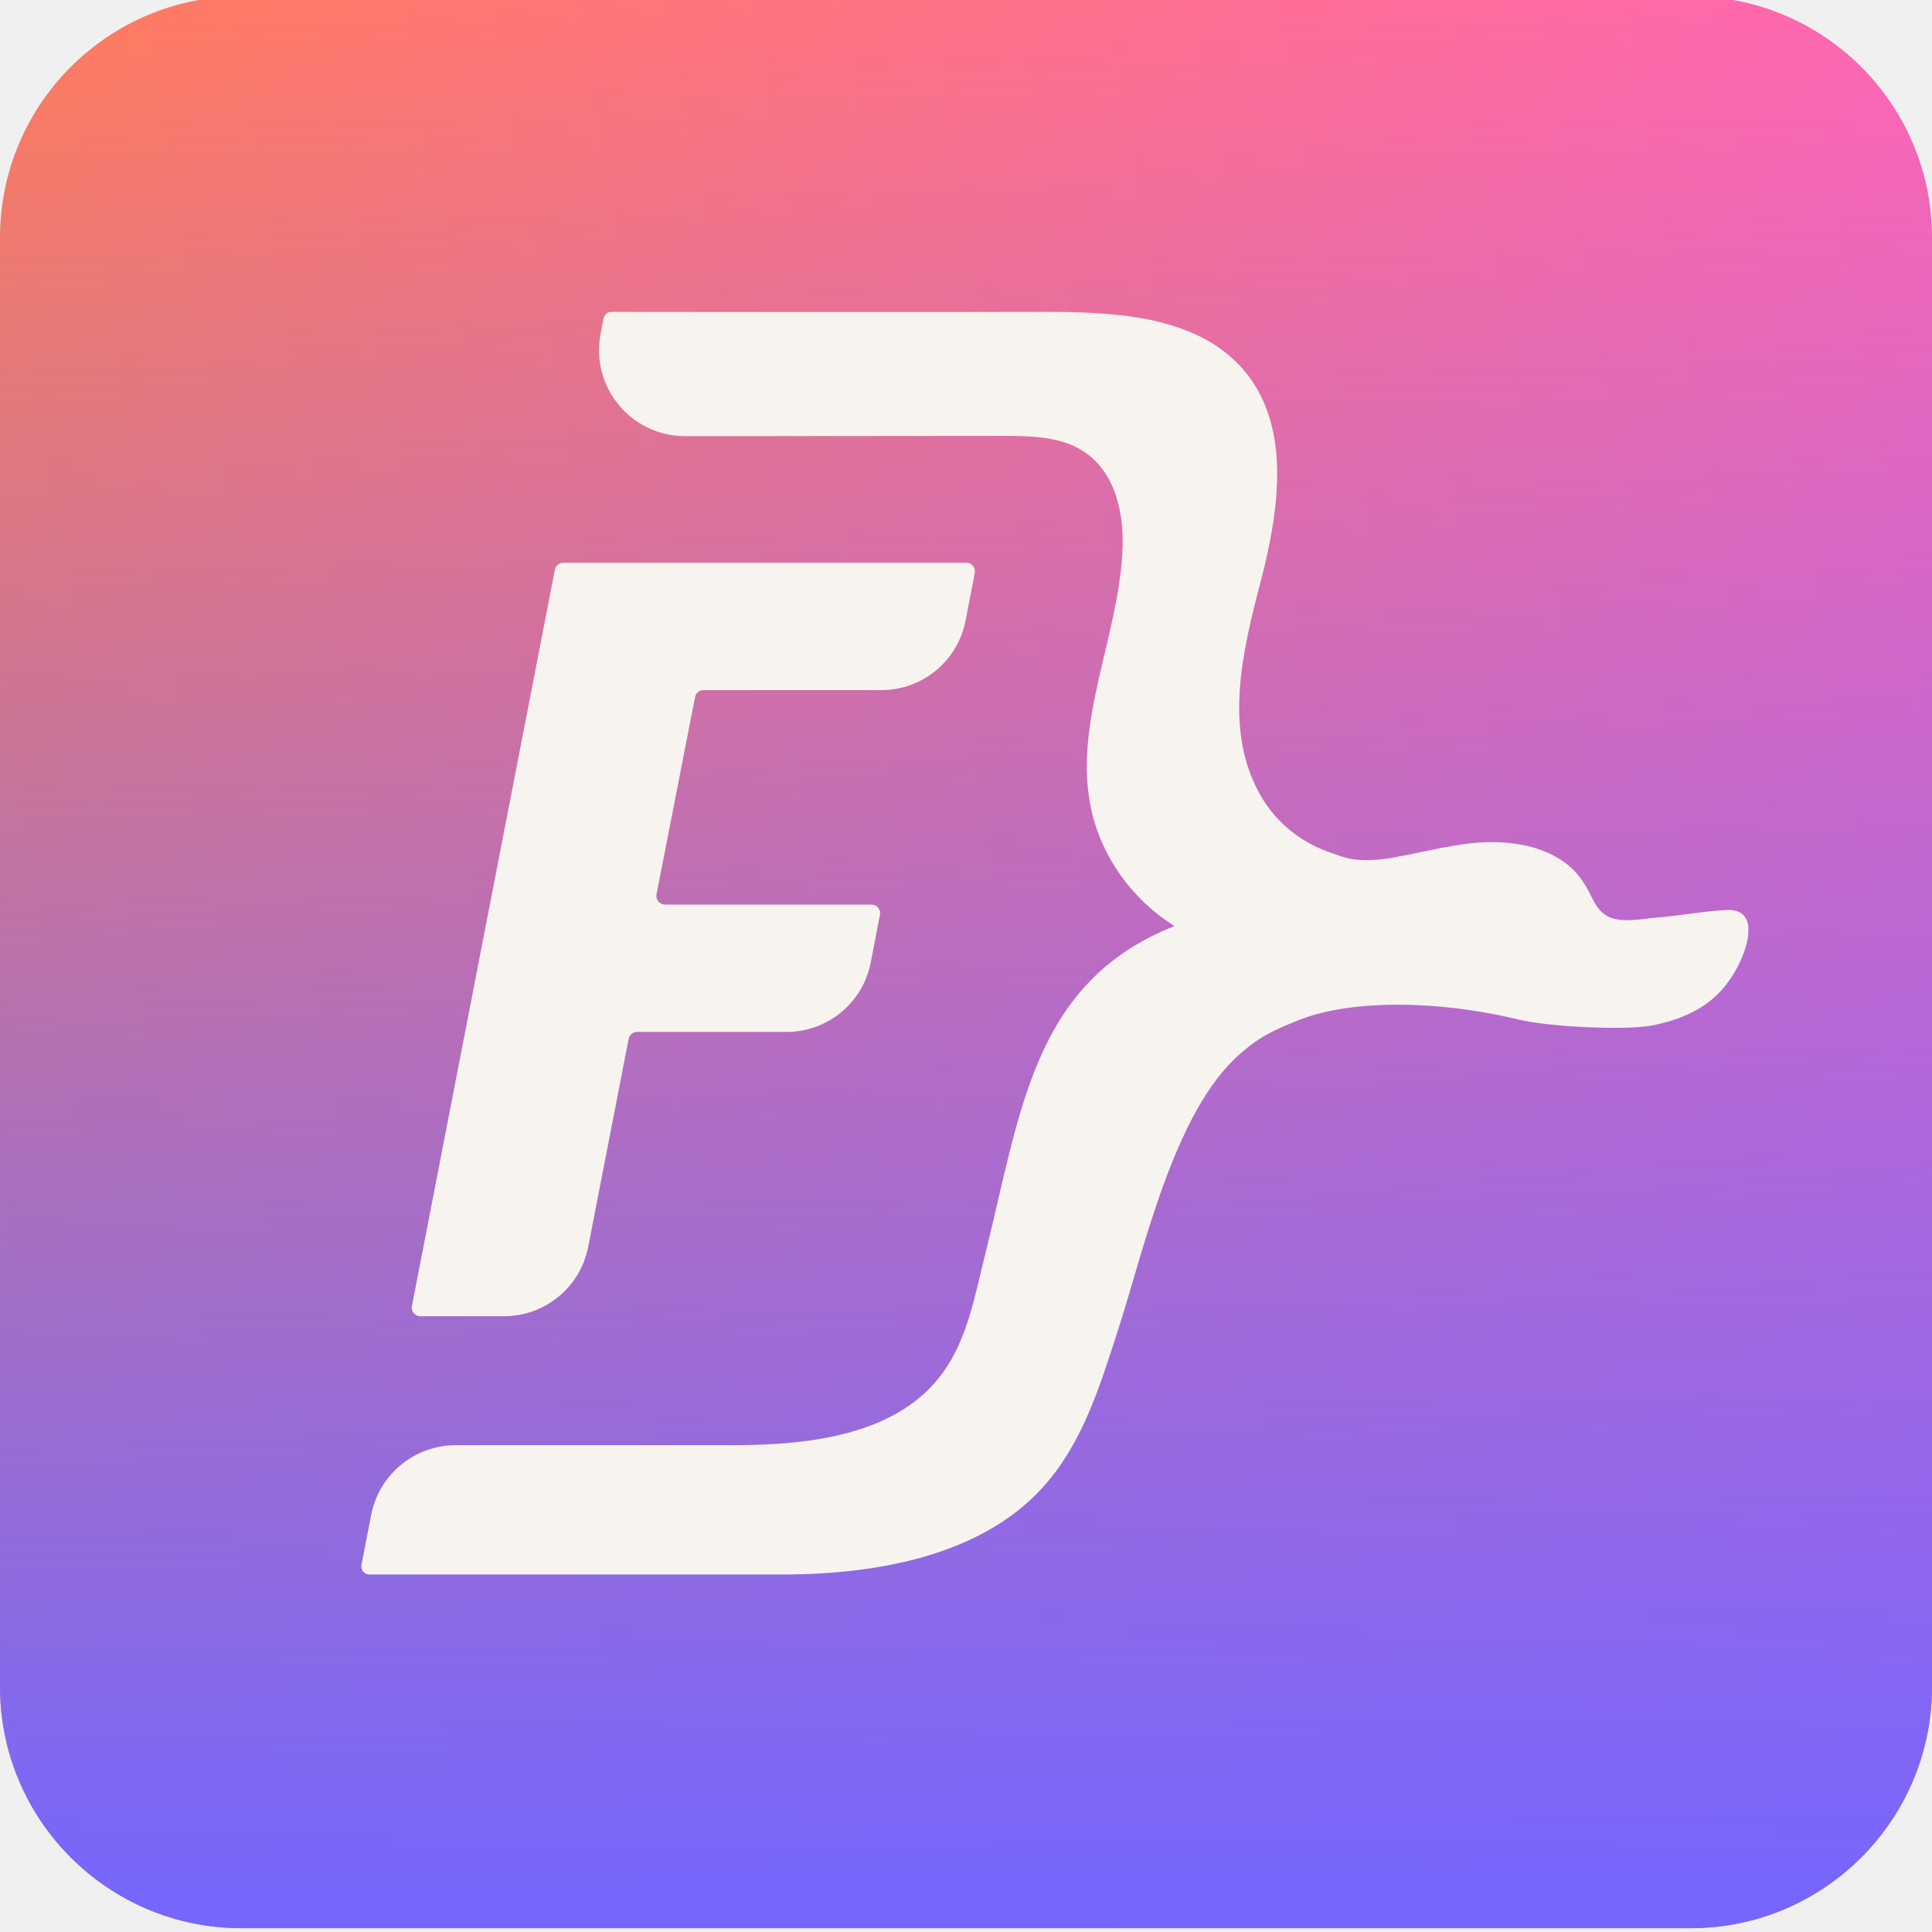
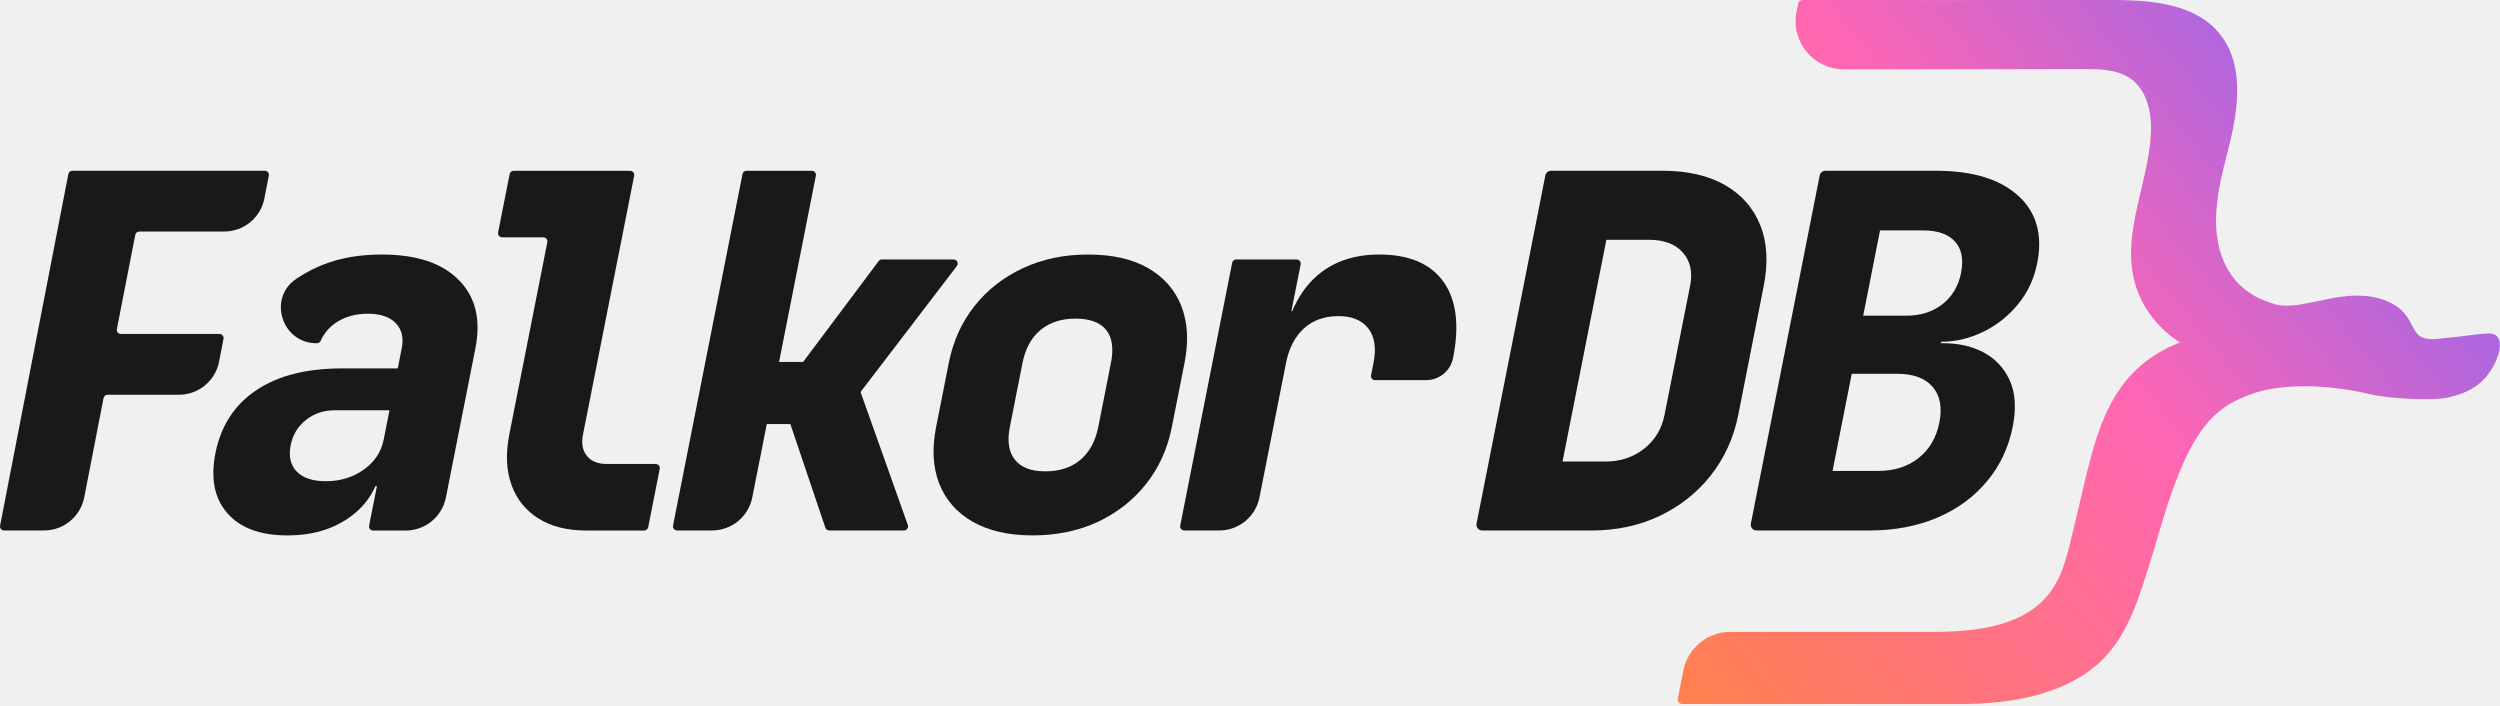
- <svg xmlns="http://www.w3.org/2000/svg" width="512px" height="512px" viewBox="0 0 512 512" version="1.1">
+ <svg xmlns="http://www.w3.org/2000/svg" width="861" height="243" viewBox="0 0 861 243" fill="none">
+   <g clip-path="url(#clip0_1036_2257)">
+     <path d="M157.99 96.4C152.19 90.57 143.38 87.66 131.53 87.66C119.68 87.66 110.5 90.41 102.25 95.89C102.16 95.94 102.08 96 102 96.06C92.13 102.72 97.08 118.21 108.98 118.21H109.17C109.73 118.21 110.23 117.85 110.46 117.34C111.68 114.59 113.64 112.39 116.32 110.74C119.27 108.94 122.71 108.04 126.67 108.04C130.95 108.04 134.16 109.11 136.26 111.25C138.37 113.41 139.08 116.3 138.36 119.91L136.99 126.88H117.69C105.51 126.88 95.69 129.39 88.21 134.42C80.72 139.45 76.06 146.68 74.2 156.06C72.48 164.78 73.84 171.67 78.32 176.76C82.77 181.86 89.7 184.4 99.06 184.4C107.41 184.4 114.5 182.34 120.34 178.21C124.41 175.32 127.4 171.73 129.3 167.42H129.82L127.12 181.01C126.95 181.89 127.62 182.71 128.5 182.71H139.74C146.48 182.71 152.26 177.94 153.57 171.33L163.74 119.91C165.68 110.07 163.77 102.24 157.99 96.41V96.4ZM132.16 151.31C131.32 155.61 129.02 159.09 125.28 161.74C121.53 164.4 117.19 165.73 112.22 165.73C107.71 165.73 104.37 164.63 102.21 162.42C100.06 160.22 99.35 157.19 100.11 153.34C100.83 149.73 102.59 146.82 105.4 144.6C108.2 142.4 111.51 141.3 115.35 141.3H134.13L132.16 151.31Z" fill="#191919" />
+     <path d="M225.81 159.79H208.92C205.88 159.79 203.6 158.86 202.12 156.99C200.62 155.13 200.18 152.67 200.79 149.61L218.41 60.51C218.58 59.64 217.91 58.83 217.02 58.83H176.91C176.23 58.83 175.66 59.31 175.52 59.96L171.55 80.05C171.38 80.92 172.05 81.73 172.93 81.73H187.11C188 81.73 188.67 82.55 188.5 83.42L175.41 149.61C174.11 156.17 174.35 161.95 176.13 166.92C177.91 171.9 181.01 175.78 185.42 178.55C189.83 181.33 195.32 182.71 201.86 182.71H221.85C222.53 182.71 223.1 182.23 223.24 181.57L227.21 161.48C227.38 160.61 226.71 159.8 225.83 159.8L225.81 159.79Z" fill="#191919" />
+     <path d="M328.43 89.359H303.74C303.3 89.359 302.88 89.569 302.61 89.919L276.6 124.649H268.31L280.99 60.499C281.16 59.629 280.49 58.819 279.61 58.819H257.1C256.43 58.819 255.85 59.299 255.72 59.949L231.79 181.009C231.62 181.879 232.29 182.689 233.17 182.689H245.25C251.98 182.689 257.77 177.929 259.08 171.329L264.08 146.039H272.2L284.25 181.729C284.44 182.299 284.98 182.689 285.58 182.689H311.33C312.31 182.689 312.99 181.719 312.66 180.809L296.37 135.009L329.54 91.629C330.25 90.699 329.59 89.359 328.42 89.359H328.43Z" fill="#191919" />
+     <path d="M406.86 105.39C404.63 99.79 400.81 95.44 395.4 92.33C389.98 89.22 383.1 87.66 374.75 87.66C366.4 87.66 359.05 89.22 352.34 92.33C345.64 95.44 340.06 99.79 335.63 105.39C331.19 110.99 328.24 117.52 326.76 124.99L322.4 147.05C320.92 154.51 321.29 161.05 323.51 166.65C325.73 172.25 329.58 176.61 335.05 179.72C340.53 182.83 347.38 184.39 355.61 184.39C363.84 184.39 371.45 182.83 378.1 179.72C384.75 176.61 390.3 172.25 394.73 166.65C399.16 161.05 402.12 154.52 403.59 147.05L407.95 124.99C409.42 117.52 409.05 110.99 406.84 105.39H406.86ZM382.6 125L378.24 147.06C377.28 151.92 375.24 155.68 372.12 158.34C369 160.99 364.96 162.33 360 162.33C355.04 162.33 351.66 161 349.53 158.34C347.4 155.68 346.83 151.92 347.79 147.06L352.15 125C353.14 120.03 355.21 116.23 358.37 113.63C361.53 111.03 365.54 109.73 370.4 109.73C375.26 109.73 378.88 111.03 380.97 113.63C383.05 116.23 383.59 120.03 382.61 125H382.6Z" fill="#191919" />
+     <path d="M500.43 123.3C499.99 125.53 498.79 127.43 497.16 128.78C495.51 130.12 493.41 130.92 491.14 130.92H473.57C472.68 130.92 472.02 130.12 472.19 129.24L473.04 124.98C474.04 119.89 473.43 115.93 471.24 113.11C469.04 110.28 465.61 108.87 461 108.87C456.14 108.87 452.17 110.28 449.07 113.11C445.97 115.93 443.92 119.89 442.91 124.98L433.76 171.31C432.45 177.92 426.65 182.69 419.93 182.69H407.85C406.96 182.69 406.3 181.87 406.47 181L424.36 90.49C424.49 89.83 425.08 89.36 425.74 89.36H446.55C447.44 89.36 448.11 90.16 447.95 91.04L444.75 107.17H445.02C447.08 102.32 449.81 98.36 453.2 95.3C458.83 90.21 466.1 87.66 475.01 87.66C485.27 87.66 492.63 90.78 497.1 96.99C501.57 103.22 502.68 111.99 500.44 123.3H500.43Z" fill="#191919" />
+     <path d="M91.19 58.81H24.92C24.25 58.81 23.67 59.29 23.54 59.95L0.03 181.02C-0.14 181.89 0.53 182.7 1.41 182.7H15.17C21.91 182.7 27.72 177.91 29.01 171.29L35.66 137.1C35.79 136.44 36.37 135.95 37.04 135.95H61.62C68.38 135.95 74.18 131.16 75.46 124.53L76.98 116.69C77.15 115.83 76.48 115.01 75.59 115.01H41.63C40.75 115.01 40.07 114.2 40.25 113.33L46.59 80.88C46.72 80.22 47.3 79.74 47.97 79.74H77.22C83.98 79.74 89.78 74.95 91.06 68.32L92.58 60.48C92.75 59.61 92.08 58.8 91.19 58.8V58.81Z" fill="#191919" />
+     <path d="M606.23 77.56C603.86 71.62 599.8 67.01 594.09 63.73C588.36 60.47 581.22 58.81 572.63 58.81H534.18C533.22 58.81 532.4 59.49 532.22 60.42L508.53 180.31C508.29 181.55 509.23 182.7 510.49 182.7H548.15C556.72 182.7 564.53 181.03 571.55 177.7C578.59 174.35 584.49 169.68 589.22 163.7C593.95 157.7 597.1 150.74 598.67 142.81L607.42 98.53C609.01 90.49 608.62 83.49 606.24 77.56H606.23ZM582.05 98.54L573.28 142.82C572.32 147.7 569.97 151.59 566.24 154.53C562.49 157.49 558.02 158.96 552.84 158.96H538.13L553.23 82.59H567.94C573.12 82.59 577.02 84.06 579.59 87C582.16 89.94 583 93.79 582.06 98.55L582.05 98.54Z" fill="#191919" />
+     <path d="M695.03 67.38C688.73 61.67 679.3 58.81 666.77 58.81H628.67C627.72 58.81 626.89 59.49 626.71 60.42L603 180.31C602.76 181.55 603.7 182.7 604.96 182.7H643.82C652.49 182.7 660.29 181.23 667.18 178.29C674.08 175.35 679.79 171.19 684.28 165.8C688.79 160.43 691.75 154.13 693.2 146.89C694.44 140.56 694.08 135.24 692.12 130.93C690.14 126.65 687.1 123.42 682.94 121.26C678.8 119.12 673.96 118.1 668.41 118.2L668.51 117.71C673.47 117.71 678.28 116.57 682.98 114.3C687.65 112.04 691.65 108.87 695 104.79C698.35 100.73 700.55 95.98 701.63 90.55C703.55 80.82 701.34 73.08 695.04 67.37L695.03 67.38ZM667.91 145.55C666.87 150.75 664.48 154.81 660.75 157.75C657.02 160.71 652.36 162.18 646.86 162.18H631.13L637.74 128.74H653.47C658.98 128.74 663.04 130.25 665.61 133.25C668.16 136.23 668.94 140.35 667.92 145.55H667.91ZM675.4 93.95C674.5 98.48 672.38 102.07 669.03 104.72C665.68 107.37 661.52 108.72 656.56 108.72H641.69L647.48 79.36H662.37C667.33 79.36 670.96 80.63 673.29 83.18C675.6 85.73 676.31 89.32 675.39 93.95H675.4Z" fill="#191919" />
+     <path d="M860.771 120.69C860.491 122.16 859.931 123.61 859.321 124.9C858.381 126.9 857.141 128.79 855.651 130.42C852.271 134.13 847.491 136.01 842.611 137C837.731 137.99 822.891 137.35 816.701 135.86C800.921 132.05 784.631 132.13 774.981 135.86C768.861 138.23 766.721 139.59 763.481 142.37C750.691 153.37 744.961 179.97 739.891 195.63C736.441 206.34 733.051 217.48 725.291 225.93C713.341 238.91 693.451 242.45 675.421 242.45H579.391C578.401 242.45 577.651 241.55 577.851 240.58L579.711 231.02C581.221 223.23 588.051 217.61 595.981 217.61H665.971C681.331 217.61 697.761 215.46 706.271 203.71C711.051 197.1 712.421 188.92 714.371 181.13C721.211 153.87 723.481 128.67 750.771 117.93C742.731 112.9 736.881 104.78 734.851 95.85C731.111 79.36 739.961 62.76 740.771 45.92C741.131 38.75 739.441 30.66 733.151 26.68C728.741 23.89 723.081 23.8 717.781 23.8C697.881 23.82 685.301 23.83 662.171 23.85H634.951C624.541 23.85 616.731 14.37 618.721 4.16L619.281 1.26C619.431 0.52 620.071 -0.01 620.821 -0.01C633.131 -0.01 701.691 0.06 725.121 -0.01C738.651 -0.04 753.851 0.59 763.011 10.01C766.051 13.14 767.991 16.78 769.131 20.72C769.191 20.88 769.221 21.04 769.271 21.21C771.901 30.86 769.831 42.25 767.191 52.3C763.791 65.38 760.131 80.58 767.431 93.08C770.331 98.05 774.881 101.72 780.281 103.67C783.301 104.76 784.591 105.31 787.791 105.28C789.391 105.26 790.991 105.11 792.571 104.82C795.721 104.27 799.151 103.5 801.991 102.94C803.351 102.67 804.721 102.43 806.101 102.23C809.841 101.7 813.851 101.6 817.661 102.36C820.451 102.92 823.181 103.95 825.521 105.59C828.011 107.34 829.471 109.51 830.781 112.21C831.511 113.72 832.421 115.25 833.901 116.04C836.551 117.45 840.671 116.5 843.521 116.27C846.491 116.03 849.441 115.57 852.401 115.23C853.841 115.06 855.281 114.92 856.731 114.85C857.871 114.8 859.111 114.94 859.961 115.79C860.571 116.4 860.871 117.27 860.931 118.14C860.991 118.98 860.921 119.83 860.761 120.68L860.771 120.69Z" fill="url(#paint0_linear_1036_2257)" />
+   </g>
  <defs>
-     <linearGradient id="linear0" gradientUnits="userSpaceOnUse" x1="508" y1="-1" x2="-71.022" y2="100.054" gradientTransform="matrix(1.007874,0,0,1.007874,0,0)">
-       <stop offset="0" style="stop-color:rgb(100%,40%,70.196%);stop-opacity:1;" />
-       <stop offset="1" style="stop-color:rgb(100%,50.196%,30.196%);stop-opacity:1;" />
+     <linearGradient id="paint0_linear_1036_2257" x1="861" y1="2.49663e-06" x2="572.93" y2="235.806" gradientUnits="userSpaceOnUse">
+       <stop stop-color="#7466FF" />
+       <stop offset="0.5" stop-color="#FF66B3" />
+       <stop offset="1" stop-color="#FF804D" />
    </linearGradient>
-     <linearGradient id="linear1" gradientUnits="userSpaceOnUse" x1="254" y1="507" x2="254" y2="-1" gradientTransform="matrix(1.007874,0,0,1.007874,0,0)">
-       <stop offset="0" style="stop-color:rgb(45.49%,40%,100%);stop-opacity:1;" />
-       <stop offset="0.996" style="stop-color:rgb(45.49%,40%,100%);stop-opacity:0;" />
-     </linearGradient>
+     <clipPath id="clip0_1036_2257">
+       <rect width="860.97" height="242.46" fill="white" />
+     </clipPath>
  </defs>
-   <g id="surface1">
-     <path style=" stroke:none;fill-rule:nonzero;fill:url(#linear0);" d="M 64 -1.008 L 448 -1.008 C 483.348 -1.008 512 27.645 512 62.992 L 512 446.992 C 512 482.34 483.348 510.992 448 510.992 L 64 510.992 C 28.652 510.992 0 482.34 0 446.992 L 0 62.992 C 0 27.645 28.652 -1.008 64 -1.008 Z M 64 -1.008 " />
-     <path style=" stroke:none;fill-rule:nonzero;fill:url(#linear1);" d="M 64 -1.008 L 448 -1.008 C 483.348 -1.008 512 27.645 512 62.992 L 512 446.992 C 512 482.34 483.348 510.992 448 510.992 L 64 510.992 C 28.652 510.992 0 482.34 0 446.992 L 0 62.992 C 0 27.645 28.652 -1.008 64 -1.008 Z M 64 -1.008 " />
-     <path style=" stroke:none;fill-rule:nonzero;fill:rgb(96.863%,95.294%,93.725%);fill-opacity:1;" d="M 463.066 249.211 C 462.676 251.234 461.902 253.242 461.066 255.027 C 459.766 257.789 458.055 260.391 456 262.648 C 451.336 267.762 444.746 270.363 437.996 271.73 C 431.25 273.098 410.781 272.215 402.23 270.152 C 380.453 264.891 357.98 265.012 344.66 270.16 C 336.211 273.434 333.254 275.301 328.793 279.148 C 311.141 294.328 303.242 331.043 296.234 352.652 C 291.465 367.43 286.789 382.812 276.082 394.461 C 259.594 412.371 232.145 417.262 207.254 417.262 L 97.918 417.262 C 96.555 417.262 95.52 416.023 95.793 414.676 L 98.355 401.488 C 100.438 390.742 109.863 382.988 120.812 382.988 L 194.223 382.988 C 215.414 382.988 238.094 380.023 249.844 363.805 C 256.434 354.688 258.328 343.395 261.023 332.648 C 270.457 295.031 273.59 260.254 311.254 245.418 C 300.156 238.484 292.09 227.273 289.281 214.949 C 284.121 192.195 296.324 169.285 297.461 146.039 C 297.961 136.137 295.629 124.977 286.938 119.484 C 280.852 115.625 273.043 115.512 265.727 115.512 C 238.27 115.543 220.906 115.559 188.98 115.578 L 181.562 115.578 C 167.203 115.59 156.422 102.492 159.164 88.402 L 159.934 84.402 C 160.129 83.371 161.004 82.648 162.043 82.648 C 179.035 82.648 243.504 82.75 275.852 82.648 C 294.523 82.602 315.5 83.473 328.145 96.477 C 332.336 100.801 335.012 105.82 336.59 111.258 C 336.664 111.473 336.723 111.703 336.785 111.926 C 340.41 125.246 337.559 140.953 333.906 154.832 C 329.203 172.883 324.164 193.859 334.238 211.109 C 338.246 217.961 344.52 223.035 351.973 225.723 C 356.137 227.227 357.922 227.98 362.348 227.945 C 364.559 227.926 366.762 227.703 368.945 227.312 C 373.297 226.551 378.027 225.488 381.949 224.719 C 383.828 224.348 385.715 224.012 387.621 223.742 C 392.789 223.016 398.316 222.879 403.578 223.93 C 407.438 224.699 411.199 226.121 414.426 228.391 C 417.855 230.805 419.883 233.809 421.684 237.527 C 422.699 239.609 423.953 241.719 426 242.805 C 429.66 244.758 435.34 243.445 439.281 243.133 C 443.379 242.805 447.449 242.164 451.539 241.691 C 453.527 241.457 455.52 241.254 457.516 241.16 C 459.086 241.086 460.797 241.293 461.977 242.453 C 462.824 243.289 463.223 244.496 463.316 245.688 C 463.398 246.84 463.297 248.02 463.074 249.199 Z M 463.066 249.211 " />
-     <path style=" stroke:none;fill-rule:nonzero;fill:rgb(96.863%,95.294%,93.725%);fill-opacity:1;" d="M 184.199 184.723 L 173.984 237.016 C 173.715 238.418 174.785 239.719 176.215 239.719 L 230.961 239.719 C 232.395 239.719 233.465 241.02 233.195 242.426 L 230.758 255.047 C 228.695 265.734 219.336 273.469 208.449 273.469 L 168.828 273.469 C 167.738 273.469 166.801 274.242 166.598 275.309 L 155.879 330.426 C 153.805 341.109 144.445 348.812 133.57 348.812 L 111.395 348.812 C 109.965 348.812 108.895 347.512 109.164 346.109 L 147.051 150.973 C 147.254 149.902 148.191 149.133 149.281 149.133 L 256.098 149.133 C 257.527 149.133 258.598 150.434 258.328 151.836 L 255.891 164.461 C 253.828 175.148 244.469 182.883 233.582 182.883 L 186.441 182.883 C 185.352 182.883 184.414 183.652 184.211 184.723 Z M 184.199 184.723 " />
-   </g>
</svg>
